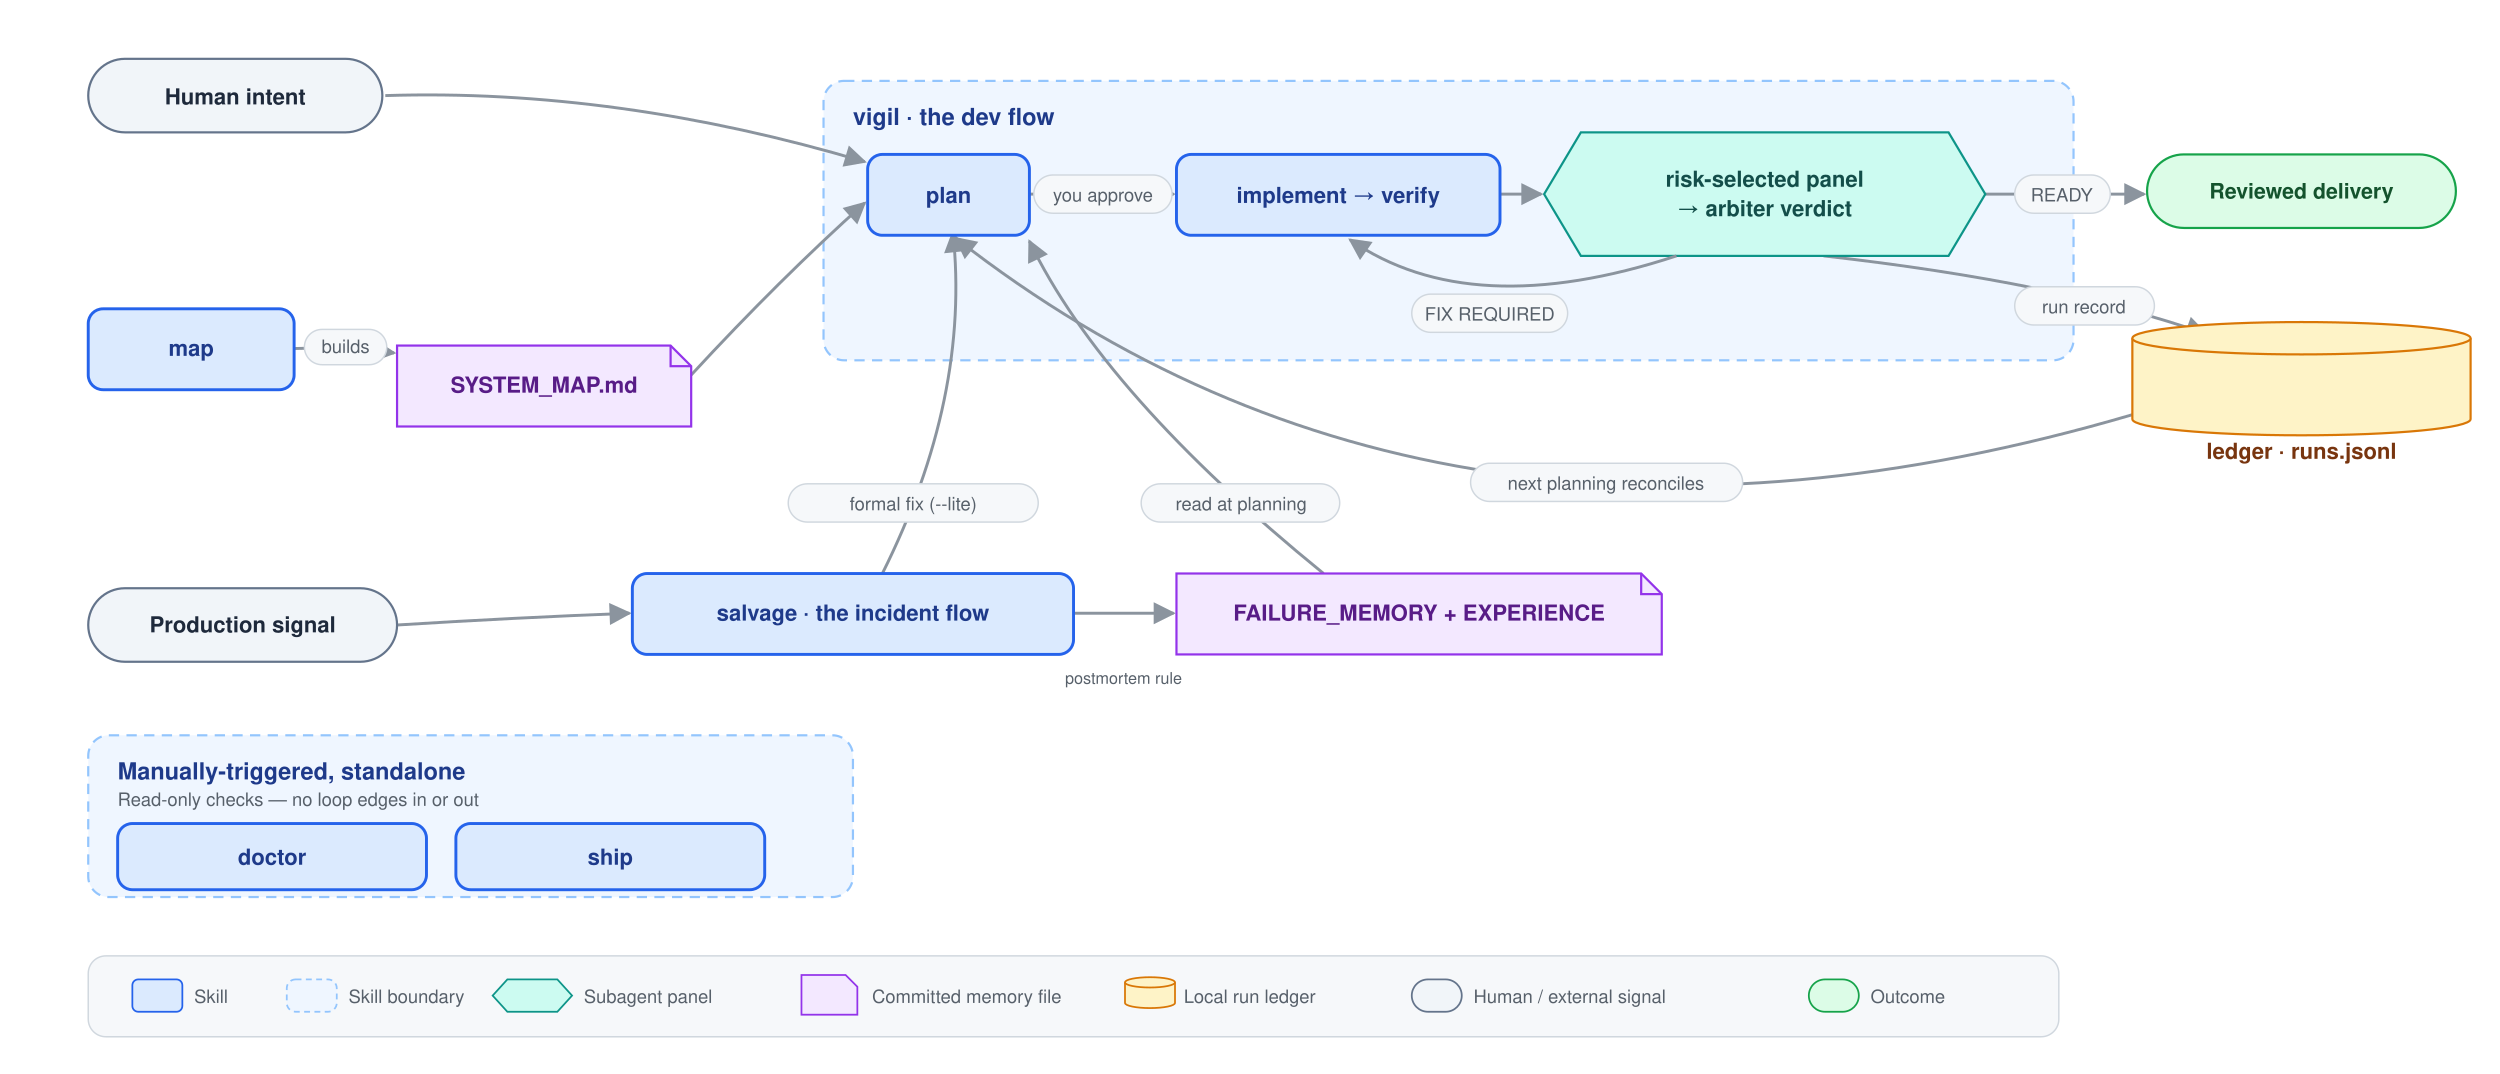
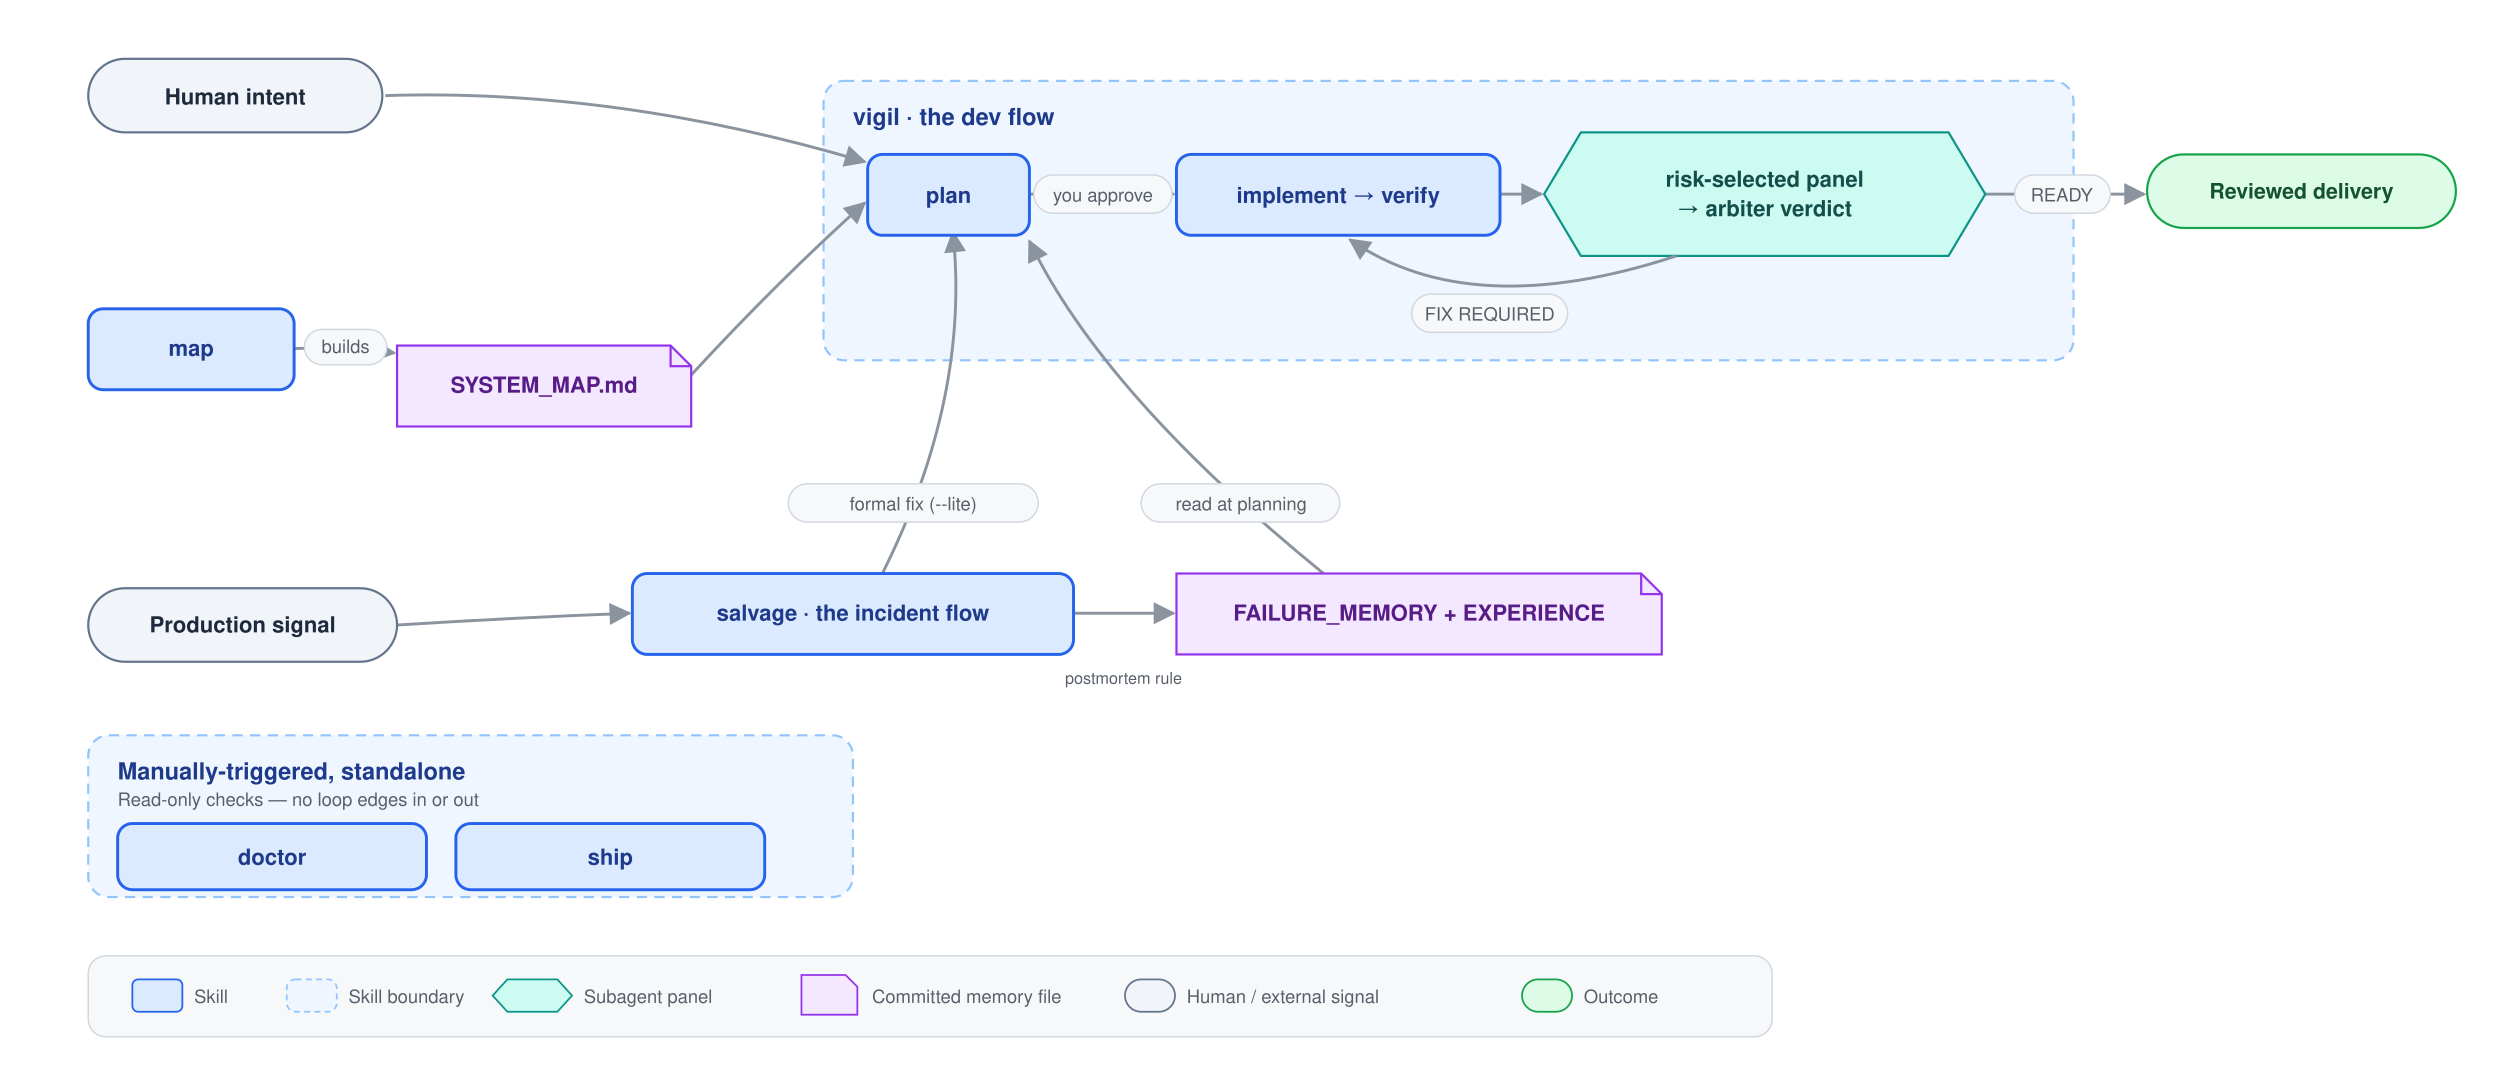
- <svg xmlns="http://www.w3.org/2000/svg" viewBox="0 0 1700 730" role="img" aria-label="Cressetide component flow: intent leads to a plan, the human approves it, then vigil implements and verifies before the risk-selected subagent panel decides; salvage, map, committed memory files, and the local run ledger feed the loop; doctor and ship are manually-triggered, standalone read-only checks with no loop connection">
+ <svg xmlns="http://www.w3.org/2000/svg" viewBox="0 0 1700 730" role="img" aria-label="Cressetide component flow: intent leads to a plan, the human approves it, then vigil implements and verifies before the risk-selected subagent panel decides; salvage, map, and committed memory files feed the loop; doctor and ship are manually-triggered, standalone read-only checks with no loop connection">
  <defs>
    <marker id="arrow" viewBox="0 0 10 10" refX="9" refY="5" markerWidth="7.5" markerHeight="7.5" orient="auto-start-reverse">
      <path d="M 0 0 L 10 5 L 0 10 z" fill="#8b949e" />
    </marker>
  </defs>
  <g font-family="Segoe UI, -apple-system, Helvetica, Arial, sans-serif">
    <g>
      <rect x="560" y="55" width="850" height="190" rx="14" fill="#eff6ff" stroke="#93c5fd" stroke-width="1.5" stroke-dasharray="7 5" />
      <text x="580" y="85" font-size="16" font-weight="700" fill="#1e3a8a">vigil · the dev flow</text>
    </g>
    <g fill="none" stroke="#8b949e" stroke-width="2">
      <path d="M262,65 Q420,60 588,110" marker-end="url(#arrow)" />
      <path d="M700,132 L798,132" marker-end="url(#arrow)" />
      <path d="M1020,132 L1048,132" marker-end="url(#arrow)" />
      <path d="M200,237 Q233,236 268,240" marker-end="url(#arrow)" />
      <path d="M470,255 Q530,190 588,138" marker-end="url(#arrow)" />
      <path d="M270,425 Q350,420 428,417" marker-end="url(#arrow)" />
      <path d="M600,390 Q660,270 648,158" marker-end="url(#arrow)" />
      <path d="M1350,132 Q1400,132 1458,132" marker-end="url(#arrow)" />
-       <path d="M1240,174 Q1400,192 1500,227" marker-end="url(#arrow)" />
-       <path d="M1450,282 Q980,420 650,162" marker-end="url(#arrow)" />
      <path d="M730,417 L798,417" marker-end="url(#arrow)" />
      <path d="M900,390 Q750,268 700,164" marker-end="url(#arrow)" />
    </g>
    <g font-size="12.5">
      <g>
        <rect x="703" y="119" width="94" height="26" rx="13" fill="#f6f8fa" stroke="#d0d7de" />
        <text x="750" y="137" text-anchor="middle" fill="#57606a">you approve</text>
      </g>
      <g>
        <rect x="207" y="224" width="56" height="24" rx="12" fill="#f6f8fa" stroke="#d0d7de" />
        <text x="235" y="240" text-anchor="middle" fill="#57606a">builds</text>
      </g>
      <g>
        <rect x="1370" y="119" width="65" height="26" rx="13" fill="#f6f8fa" stroke="#d0d7de" />
        <text x="1402" y="137" text-anchor="middle" fill="#57606a">READY</text>
      </g>
      <g>
        <rect x="536" y="329" width="170" height="26" rx="13" fill="#f6f8fa" stroke="#d0d7de" />
        <text x="621" y="347" text-anchor="middle" fill="#57606a">formal fix (--lite)</text>
-       </g>
-       <g>
-         <rect x="1370" y="195" width="95" height="26" rx="13" fill="#f6f8fa" stroke="#d0d7de" />
-         <text x="1417" y="213" text-anchor="middle" fill="#57606a">run record</text>
-       </g>
-       <g>
-         <rect x="1000" y="315" width="185" height="26" rx="13" fill="#f6f8fa" stroke="#d0d7de" />
-         <text x="1092" y="333" text-anchor="middle" fill="#57606a">next planning reconciles</text>
      </g>
      <text x="764" y="465" text-anchor="middle" font-size="11" fill="#57606a">postmortem rule</text>
      <g>
        <rect x="776" y="329" width="135" height="26" rx="13" fill="#f6f8fa" stroke="#d0d7de" />
        <text x="844" y="347" text-anchor="middle" fill="#57606a">read at planning</text>
      </g>
    </g>
    <g>
      <rect x="60" y="40" width="200" height="50" rx="25" fill="#f1f5f9" stroke="#64748b" stroke-width="1.5" />
      <text x="160" y="71" text-anchor="middle" font-size="15" font-weight="600" fill="#1e293b">Human intent</text>
    </g>
    <g>
      <rect x="590" y="105" width="110" height="55" rx="10" fill="#dbeafe" stroke="#2563eb" stroke-width="2" />
      <text x="645" y="138" text-anchor="middle" font-size="15" font-weight="600" fill="#1e3a8a">plan</text>
    </g>
    <g>
      <rect x="800" y="105" width="220" height="55" rx="10" fill="#dbeafe" stroke="#2563eb" stroke-width="2" />
      <text x="910" y="138" text-anchor="middle" font-size="15" font-weight="600" fill="#1e3a8a">implement → verify</text>
    </g>
    <g>
      <polygon points="1075,90 1325,90 1350,132 1325,174 1075,174 1050,132" fill="#ccfbf1" stroke="#0d9488" stroke-width="1.5" />
      <text x="1200" y="127" text-anchor="middle" font-size="15" font-weight="600" fill="#134e4a">risk-selected panel</text>
      <text x="1200" y="147" text-anchor="middle" font-size="15" font-weight="600" fill="#134e4a">→ arbiter verdict</text>
    </g>
    <g fill="none" stroke="#8b949e" stroke-width="2">
      <path d="M1140,174 Q1000,220 918,163" marker-end="url(#arrow)" />
    </g>
    <g font-size="12.5">
      <g>
        <rect x="960" y="200" width="106" height="26" rx="13" fill="#f6f8fa" stroke="#d0d7de" />
        <text x="1013" y="218" text-anchor="middle" fill="#57606a">FIX REQUIRED</text>
      </g>
    </g>
    <g>
      <rect x="60" y="210" width="140" height="55" rx="10" fill="#dbeafe" stroke="#2563eb" stroke-width="2" />
      <text x="130" y="242" text-anchor="middle" font-size="15" font-weight="600" fill="#1e3a8a">map</text>
    </g>
    <g>
      <path d="M270,235 h186 l14,14 v41 h-200 z" fill="#f3e8ff" stroke="#9333ea" stroke-width="1.5" />
      <path d="M456,235 v14 h14" fill="none" stroke="#9333ea" stroke-width="1.5" />
      <text x="370" y="267" text-anchor="middle" font-size="15" font-weight="600" fill="#581c87">SYSTEM_MAP.md</text>
    </g>
    <g>
      <rect x="60" y="400" width="210" height="50" rx="25" fill="#f1f5f9" stroke="#64748b" stroke-width="1.5" />
      <text x="165" y="430" text-anchor="middle" font-size="15" font-weight="600" fill="#1e293b">Production signal</text>
    </g>
    <g>
      <rect x="430" y="390" width="300" height="55" rx="10" fill="#dbeafe" stroke="#2563eb" stroke-width="2" />
      <text x="580" y="422" text-anchor="middle" font-size="15" font-weight="600" fill="#1e3a8a">salvage · the incident flow</text>
    </g>
    <g>
      <rect x="1460" y="105" width="210" height="50" rx="25" fill="#dcfce7" stroke="#16a34a" stroke-width="1.5" />
      <text x="1565" y="135" text-anchor="middle" font-size="14.5" font-weight="600" fill="#14532d">Reviewed delivery</text>
    </g>
    <g>
-       <path d="M1450,230 v55 a115,11 0 0 0 230,0 v-55" fill="#fef3c7" stroke="#d97706" stroke-width="1.5" />
-       <ellipse cx="1565" cy="230" rx="115" ry="11" fill="#fef3c7" stroke="#d97706" stroke-width="1.5" />
-       <text x="1565" y="312" text-anchor="middle" font-size="15" font-weight="600" fill="#78350f">ledger · runs.jsonl</text>
-     </g>
-     <g>
      <path d="M800,390 h316 l14,14 v41 h-330 z" fill="#f3e8ff" stroke="#9333ea" stroke-width="1.5" />
      <path d="M1116,390 v14 h14" fill="none" stroke="#9333ea" stroke-width="1.5" />
      <text x="965" y="422" text-anchor="middle" font-size="15" font-weight="600" fill="#581c87">FAILURE_MEMORY + EXPERIENCE</text>
    </g>
    <g>
      <rect x="60" y="500" width="520" height="110" rx="14" fill="#eff6ff" stroke="#93c5fd" stroke-width="1.5" stroke-dasharray="7 5" />
      <text x="80" y="530" font-size="16" font-weight="700" fill="#1e3a8a">Manually-triggered, standalone</text>
      <text x="80" y="548" font-size="12.5" fill="#57606a">Read-only checks — no loop edges in or out</text>
      <rect x="80" y="560" width="210" height="45" rx="10" fill="#dbeafe" stroke="#2563eb" stroke-width="2" />
      <text x="185" y="588" text-anchor="middle" font-size="15" font-weight="600" fill="#1e3a8a">doctor</text>
      <rect x="310" y="560" width="210" height="45" rx="10" fill="#dbeafe" stroke="#2563eb" stroke-width="2" />
      <text x="415" y="588" text-anchor="middle" font-size="15" font-weight="600" fill="#1e3a8a">ship</text>
    </g>
    <g>
-       <rect x="60" y="650" width="1340" height="55" rx="12" fill="#f6f8fa" stroke="#d0d7de" />
+       <rect x="60" y="650" width="1145" height="55" rx="12" fill="#f6f8fa" stroke="#d0d7de" />
      <g font-size="12.5" fill="#57606a">
        <rect x="90" y="666" width="34" height="22" rx="4" fill="#dbeafe" stroke="#2563eb" stroke-width="1.2" />
        <text x="132" y="682">Skill</text>
        <rect x="195" y="666" width="34" height="22" rx="6" fill="#eff6ff" stroke="#93c5fd" stroke-width="1.2" stroke-dasharray="4 3" />
        <text x="237" y="682">Skill boundary</text>
        <polygon points="345,666 379,666 389,677 379,688 345,688 335,677" fill="#ccfbf1" stroke="#0d9488" stroke-width="1.2" />
        <text x="397" y="682">Subagent panel</text>
        <path d="M545,663 h30 l8,8 v19 h-38 z" fill="#f3e8ff" stroke="#9333ea" stroke-width="1.2" />
        <text x="593" y="682">Committed memory file</text>
-         <path d="M765,668 v14 a17,3.5 0 0 0 34,0 v-14" fill="#fef3c7" stroke="#d97706" stroke-width="1.2" />
-         <ellipse cx="782" cy="668" rx="17" ry="3.5" fill="#fef3c7" stroke="#d97706" stroke-width="1.2" />
-         <text x="805" y="682">Local run ledger</text>
-         <rect x="960" y="666" width="34" height="22" rx="11" fill="#f1f5f9" stroke="#64748b" stroke-width="1.2" />
-         <text x="1002" y="682">Human / external signal</text>
-         <rect x="1230" y="666" width="34" height="22" rx="11" fill="#dcfce7" stroke="#16a34a" stroke-width="1.2" />
-         <text x="1272" y="682">Outcome</text>
+         <rect x="765" y="666" width="34" height="22" rx="11" fill="#f1f5f9" stroke="#64748b" stroke-width="1.2" />
+         <text x="807" y="682">Human / external signal</text>
+         <rect x="1035" y="666" width="34" height="22" rx="11" fill="#dcfce7" stroke="#16a34a" stroke-width="1.2" />
+         <text x="1077" y="682">Outcome</text>
      </g>
    </g>
  </g>
</svg>
